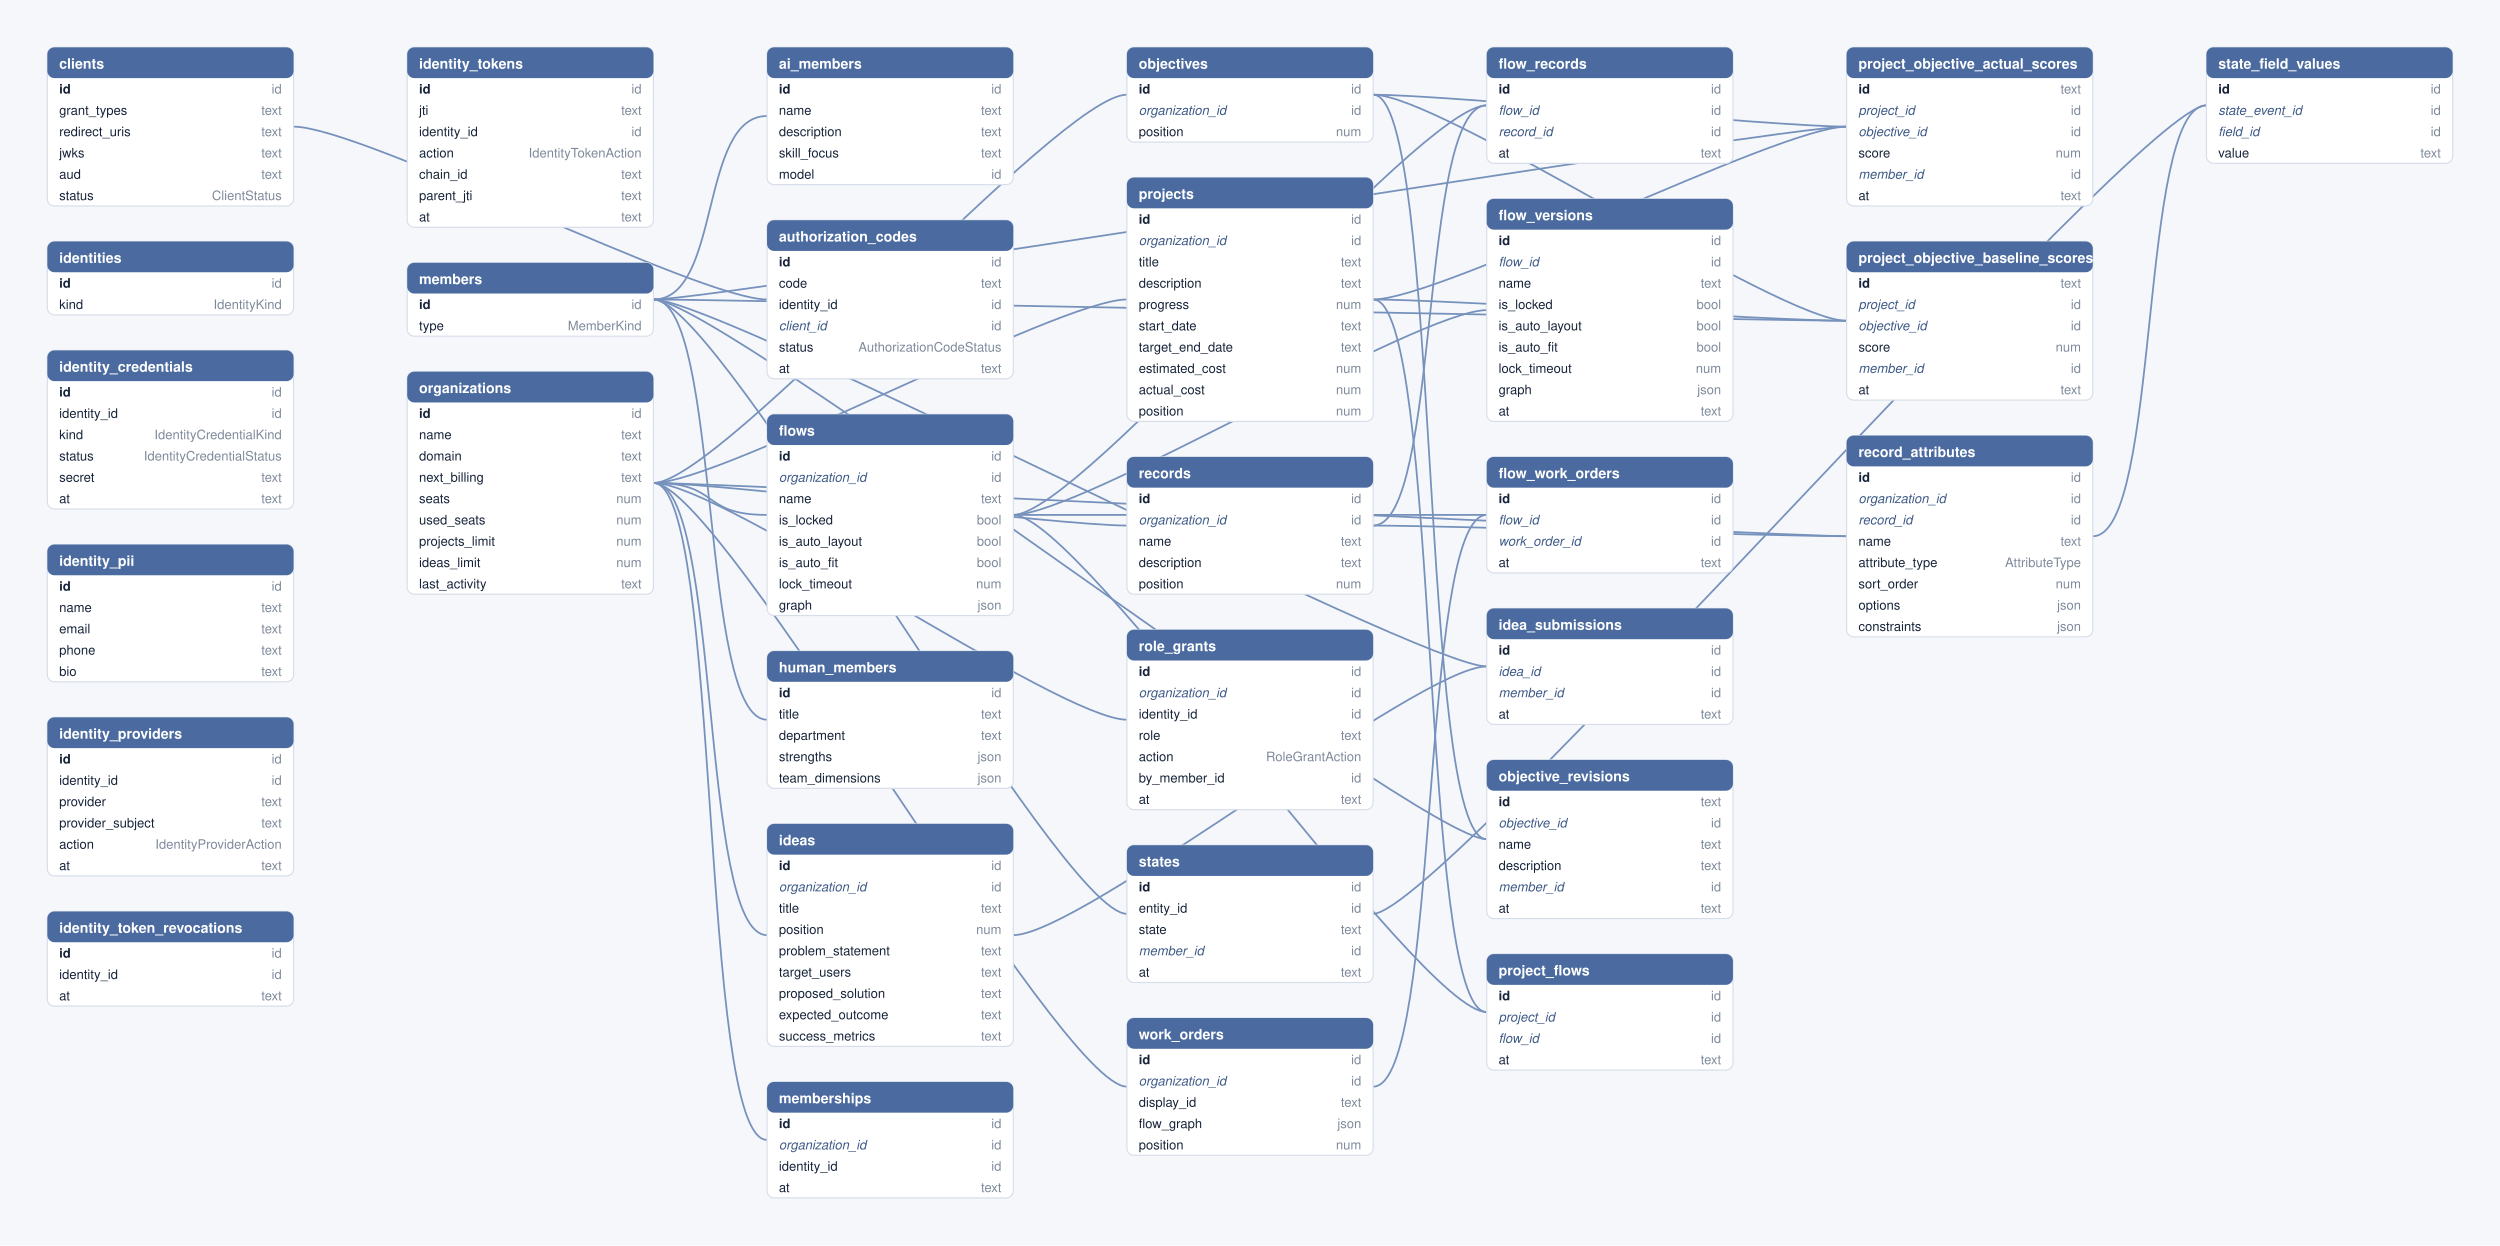
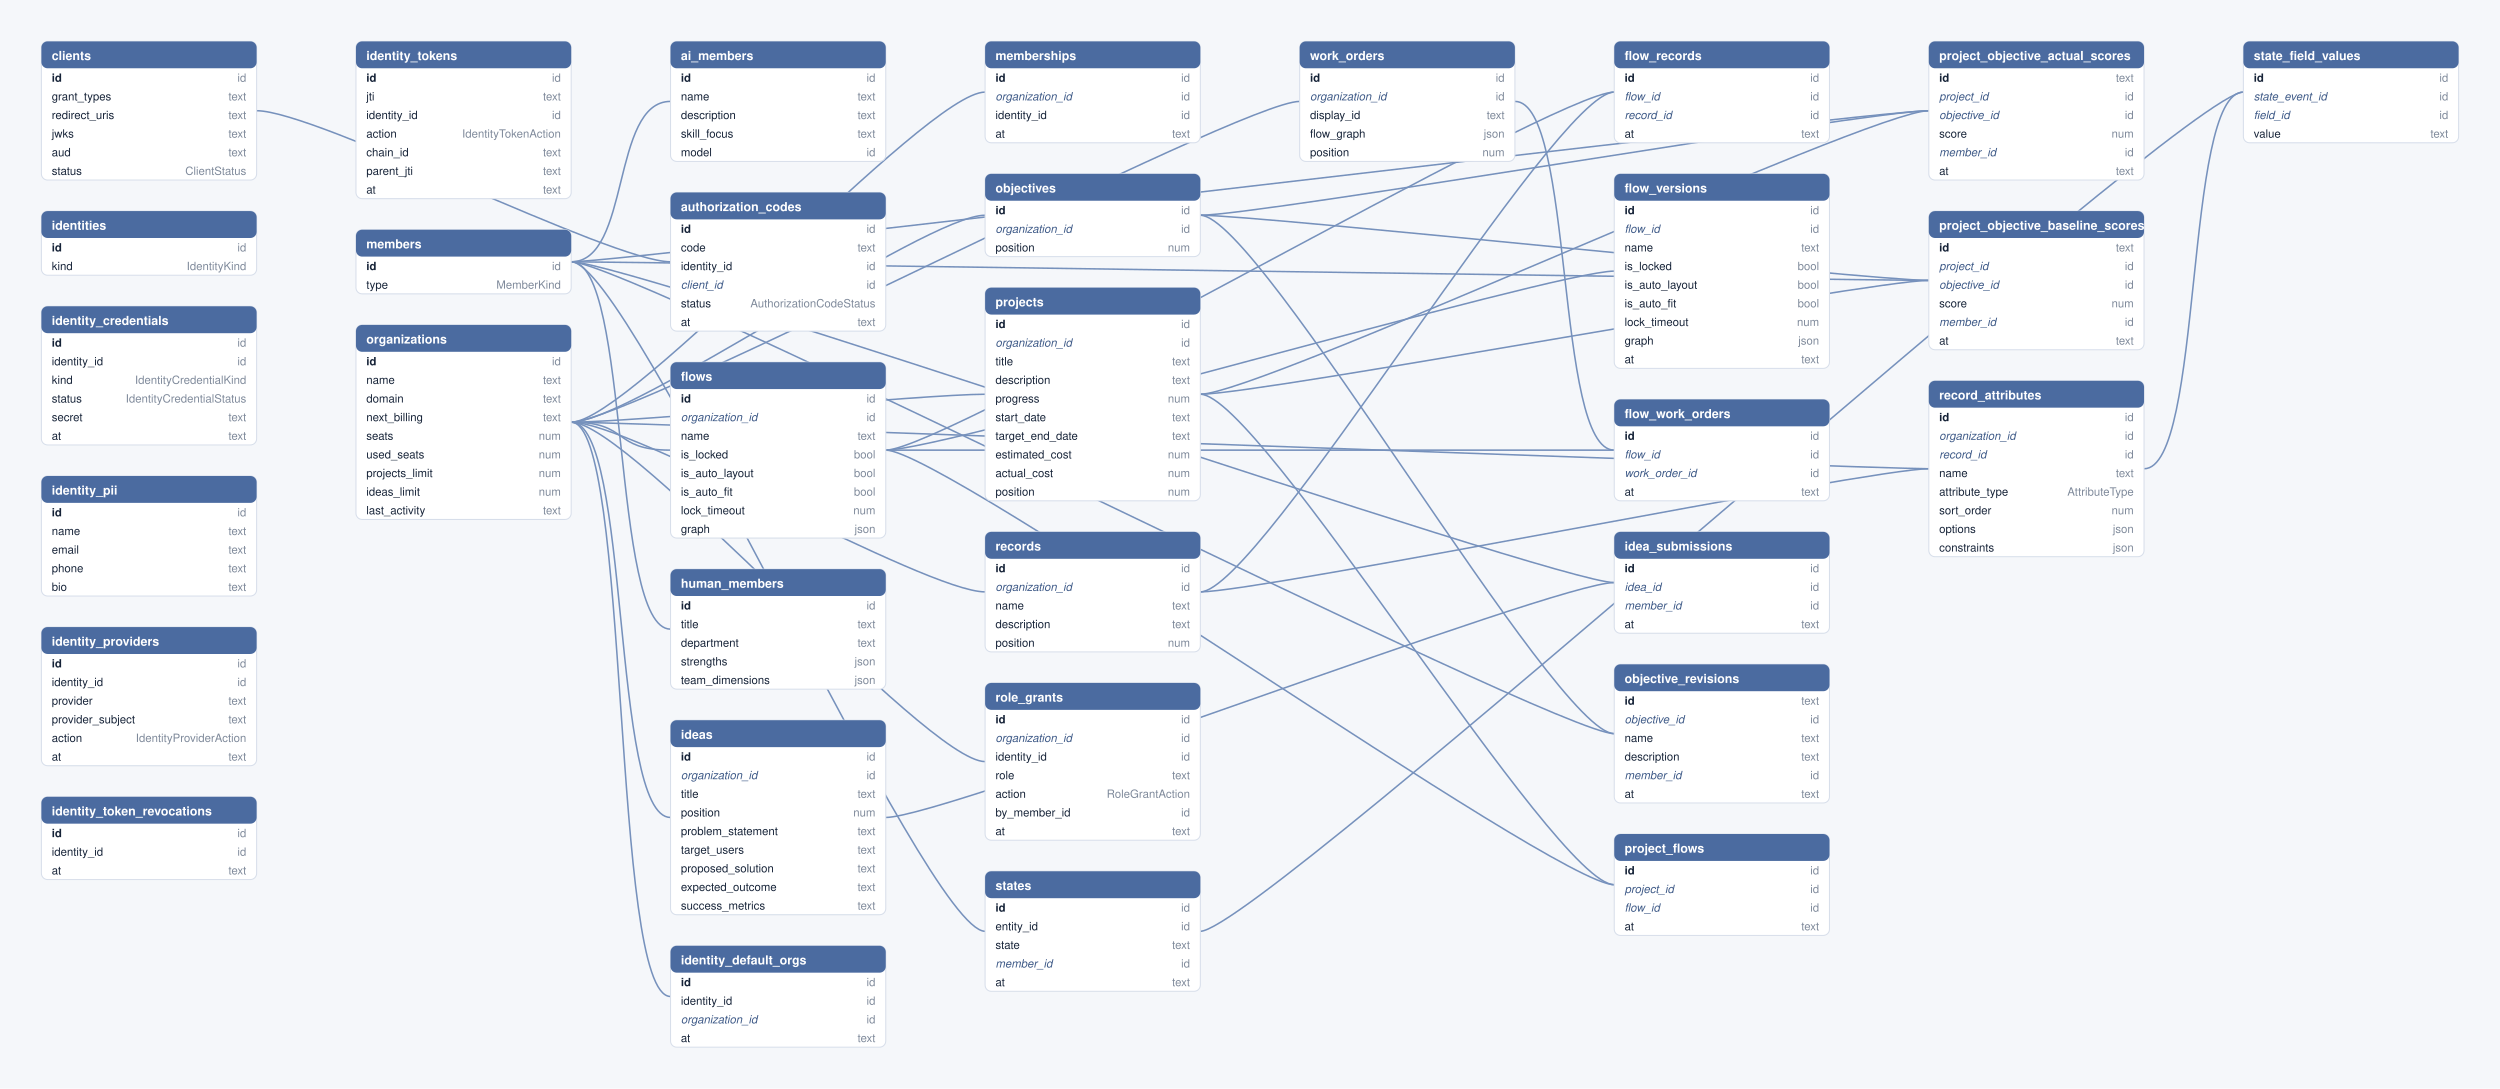
- <svg xmlns="http://www.w3.org/2000/svg" viewBox="0 0 2112 1052" width="2112" height="1052">
+ <svg xmlns="http://www.w3.org/2000/svg" viewBox="0 0 2416 1052" width="2416" height="1052">
  <defs>
    <style>
      text { font-family: ui-sans-serif, system-ui,
        'Segoe UI', Helvetica, Arial, sans-serif; }
      .box { fill: hsl(0 0% 100%);
        stroke: hsl(217 30% 88%); stroke-width: 1; }
      .head { fill: hsl(217 36% 46%); }
      .thead { fill: hsl(0 0% 100%); font-size: 12px;
        font-weight: 700; }
      .col, .pk, .fk, .type { font-size: 11px; }
      .col { fill: hsl(217 45% 15%); }
      .pk { fill: hsl(217 45% 15%); font-weight: 700; }
      .fk { fill: hsl(217 38% 38%);
        font-style: italic; }
      .type { fill: hsl(217 12% 55%);
        text-anchor: end; }
      .edge { fill: none; stroke: hsl(217 34% 60%);
        stroke-width: 1.5; }
    </style>
  </defs>
-   <rect x="0" y="0" width="2112" height="1052" fill="hsl(217 30% 97%)" />
+   <rect x="0" y="0" width="2416" height="1052" fill="hsl(217 30% 97%)" />
  <path class="edge" d="M 648 608 C 590.4 608, 609.6 253, 552 253" />
  <path class="edge" d="M 648 98 C 590.4 98, 609.6 253, 552 253" />
-   <path class="edge" d="M 952 608 C 894.4 608, 609.6 408, 552 408" />
+   <path class="edge" d="M 648 963 C 590.4 963, 609.6 408, 552 408" />
+   <path class="edge" d="M 952 736 C 894.4 736, 609.6 408, 552 408" />
  <path class="edge" d="M 648 253 C 590.4 253, 305.6 107, 248 107" />
  <path class="edge" d="M 648 790 C 590.4 790, 609.6 408, 552 408" />
-   <path class="edge" d="M 952 253 C 894.4 253, 609.6 408, 552 408" />
+   <path class="edge" d="M 952 381 C 894.4 381, 609.6 408, 552 408" />
  <path class="edge" d="M 648 435 C 590.4 435, 609.6 408, 552 408" />
-   <path class="edge" d="M 1256 262 C 1198.4 262, 913.6 435, 856 435" />
-   <path class="edge" d="M 1256 855 C 1198.4 855, 1217.6 253, 1160 253" />
-   <path class="edge" d="M 1256 855 C 1198.4 855, 913.6 435, 856 435" />
-   <path class="edge" d="M 952 918 C 894.4 918, 609.6 408, 552 408" />
-   <path class="edge" d="M 1256 435 C 1198.4 435, 913.6 435, 856 435" />
-   <path class="edge" d="M 1256 435 C 1198.4 435, 1217.6 918, 1160 918" />
-   <path class="edge" d="M 1864 89 C 1806.4 89, 1217.6 772, 1160 772" />
-   <path class="edge" d="M 1864 89 C 1806.4 89, 1825.6 453, 1768 453" />
-   <path class="edge" d="M 952 444 C 894.4 444, 609.6 408, 552 408" />
-   <path class="edge" d="M 1560 453 C 1502.4 453, 609.6 408, 552 408" />
-   <path class="edge" d="M 1560 453 C 1502.4 453, 1217.6 444, 1160 444" />
-   <path class="edge" d="M 1256 89 C 1198.4 89, 913.6 435, 856 435" />
-   <path class="edge" d="M 1256 89 C 1198.4 89, 1217.6 444, 1160 444" />
-   <path class="edge" d="M 648 963 C 590.4 963, 609.6 408, 552 408" />
-   <path class="edge" d="M 1256 563 C 1198.4 563, 913.6 790, 856 790" />
-   <path class="edge" d="M 1256 563 C 1198.4 563, 609.6 253, 552 253" />
-   <path class="edge" d="M 952 80 C 894.4 80, 609.6 408, 552 408" />
-   <path class="edge" d="M 1256 709 C 1198.4 709, 1217.6 80, 1160 80" />
-   <path class="edge" d="M 1256 709 C 1198.4 709, 609.6 253, 552 253" />
-   <path class="edge" d="M 1560 271 C 1502.4 271, 1217.6 253, 1160 253" />
-   <path class="edge" d="M 1560 271 C 1502.4 271, 1217.6 80, 1160 80" />
-   <path class="edge" d="M 1560 271 C 1502.4 271, 609.6 253, 552 253" />
-   <path class="edge" d="M 1560 107 C 1502.4 107, 1217.6 253, 1160 253" />
-   <path class="edge" d="M 1560 107 C 1502.4 107, 1217.6 80, 1160 80" />
-   <path class="edge" d="M 1560 107 C 1502.4 107, 609.6 253, 552 253" />
-   <path class="edge" d="M 952 772 C 894.4 772, 609.6 253, 552 253" />
+   <path class="edge" d="M 1560 262 C 1502.4 262, 913.6 435, 856 435" />
+   <path class="edge" d="M 1560 855 C 1502.4 855, 1217.6 381, 1160 381" />
+   <path class="edge" d="M 1560 855 C 1502.4 855, 913.6 435, 856 435" />
+   <path class="edge" d="M 1256 98 C 1198.4 98, 609.6 408, 552 408" />
+   <path class="edge" d="M 1560 435 C 1502.4 435, 913.6 435, 856 435" />
+   <path class="edge" d="M 1560 435 C 1502.4 435, 1521.6 98, 1464 98" />
+   <path class="edge" d="M 2168 89 C 2110.4 89, 1217.6 900, 1160 900" />
+   <path class="edge" d="M 2168 89 C 2110.4 89, 2129.6 453, 2072 453" />
+   <path class="edge" d="M 952 572 C 894.4 572, 609.6 408, 552 408" />
+   <path class="edge" d="M 1864 453 C 1806.4 453, 609.6 408, 552 408" />
+   <path class="edge" d="M 1864 453 C 1806.4 453, 1217.6 572, 1160 572" />
+   <path class="edge" d="M 1560 89 C 1502.4 89, 913.6 435, 856 435" />
+   <path class="edge" d="M 1560 89 C 1502.4 89, 1217.6 572, 1160 572" />
+   <path class="edge" d="M 952 89 C 894.4 89, 609.6 408, 552 408" />
+   <path class="edge" d="M 1560 563 C 1502.4 563, 913.6 790, 856 790" />
+   <path class="edge" d="M 1560 563 C 1502.4 563, 609.6 253, 552 253" />
+   <path class="edge" d="M 952 208 C 894.4 208, 609.6 408, 552 408" />
+   <path class="edge" d="M 1560 709 C 1502.4 709, 1217.6 208, 1160 208" />
+   <path class="edge" d="M 1560 709 C 1502.4 709, 609.6 253, 552 253" />
+   <path class="edge" d="M 1864 271 C 1806.4 271, 1217.6 381, 1160 381" />
+   <path class="edge" d="M 1864 271 C 1806.4 271, 1217.6 208, 1160 208" />
+   <path class="edge" d="M 1864 271 C 1806.4 271, 609.6 253, 552 253" />
+   <path class="edge" d="M 1864 107 C 1806.4 107, 1217.6 381, 1160 381" />
+   <path class="edge" d="M 1864 107 C 1806.4 107, 1217.6 208, 1160 208" />
+   <path class="edge" d="M 1864 107 C 1806.4 107, 609.6 253, 552 253" />
+   <path class="edge" d="M 952 900 C 894.4 900, 609.6 253, 552 253" />
  <g class="table">
    <rect class="box" x="344" y="222" width="208" height="62" rx="6" />
    <rect class="head" x="344" y="222" width="208" height="26" rx="6" />
    <text class="thead" x="354" y="240">members</text>
    <text class="pk" x="354" y="261">id</text>
    <text class="type" x="542" y="261">id</text>
    <text class="col" x="354" y="279">type</text>
    <text class="type" x="542" y="279">MemberKind</text>
  </g>
  <g class="table">
    <rect class="box" x="648" y="550" width="208" height="116" rx="6" />
    <rect class="head" x="648" y="550" width="208" height="26" rx="6" />
    <text class="thead" x="658" y="568">human_members</text>
    <text class="pk" x="658" y="589">id</text>
    <text class="type" x="846" y="589">id</text>
    <text class="col" x="658" y="607">title</text>
    <text class="type" x="846" y="607">text</text>
    <text class="col" x="658" y="625">department</text>
    <text class="type" x="846" y="625">text</text>
    <text class="col" x="658" y="643">strengths</text>
    <text class="type" x="846" y="643">json</text>
    <text class="col" x="658" y="661">team_dimensions</text>
    <text class="type" x="846" y="661">json</text>
  </g>
  <g class="table">
    <rect class="box" x="648" y="40" width="208" height="116" rx="6" />
    <rect class="head" x="648" y="40" width="208" height="26" rx="6" />
    <text class="thead" x="658" y="58">ai_members</text>
    <text class="pk" x="658" y="79">id</text>
    <text class="type" x="846" y="79">id</text>
    <text class="col" x="658" y="97">name</text>
    <text class="type" x="846" y="97">text</text>
    <text class="col" x="658" y="115">description</text>
    <text class="type" x="846" y="115">text</text>
    <text class="col" x="658" y="133">skill_focus</text>
    <text class="type" x="846" y="133">text</text>
    <text class="col" x="658" y="151">model</text>
    <text class="type" x="846" y="151">id</text>
  </g>
  <g class="table">
    <rect class="box" x="40" y="204" width="208" height="62" rx="6" />
    <rect class="head" x="40" y="204" width="208" height="26" rx="6" />
    <text class="thead" x="50" y="222">identities</text>
    <text class="pk" x="50" y="243">id</text>
    <text class="type" x="238" y="243">id</text>
    <text class="col" x="50" y="261">kind</text>
    <text class="type" x="238" y="261">IdentityKind</text>
  </g>
  <g class="table">
    <rect class="box" x="40" y="460" width="208" height="116" rx="6" />
    <rect class="head" x="40" y="460" width="208" height="26" rx="6" />
    <text class="thead" x="50" y="478">identity_pii</text>
    <text class="pk" x="50" y="499">id</text>
    <text class="type" x="238" y="499">id</text>
    <text class="col" x="50" y="517">name</text>
    <text class="type" x="238" y="517">text</text>
    <text class="col" x="50" y="535">email</text>
    <text class="type" x="238" y="535">text</text>
    <text class="col" x="50" y="553">phone</text>
    <text class="type" x="238" y="553">text</text>
    <text class="col" x="50" y="571">bio</text>
    <text class="type" x="238" y="571">text</text>
  </g>
  <g class="table">
    <rect class="box" x="40" y="296" width="208" height="134" rx="6" />
    <rect class="head" x="40" y="296" width="208" height="26" rx="6" />
    <text class="thead" x="50" y="314">identity_credentials</text>
    <text class="pk" x="50" y="335">id</text>
    <text class="type" x="238" y="335">id</text>
    <text class="col" x="50" y="353">identity_id</text>
    <text class="type" x="238" y="353">id</text>
    <text class="col" x="50" y="371">kind</text>
    <text class="type" x="238" y="371">IdentityCredentialKind</text>
    <text class="col" x="50" y="389">status</text>
    <text class="type" x="238" y="389">IdentityCredentialStatus</text>
    <text class="col" x="50" y="407">secret</text>
    <text class="type" x="238" y="407">text</text>
    <text class="col" x="50" y="425">at</text>
    <text class="type" x="238" y="425">text</text>
  </g>
  <g class="table">
    <rect class="box" x="40" y="770" width="208" height="80" rx="6" />
    <rect class="head" x="40" y="770" width="208" height="26" rx="6" />
    <text class="thead" x="50" y="788">identity_token_revocations</text>
    <text class="pk" x="50" y="809">id</text>
    <text class="type" x="238" y="809">id</text>
    <text class="col" x="50" y="827">identity_id</text>
    <text class="type" x="238" y="827">id</text>
    <text class="col" x="50" y="845">at</text>
    <text class="type" x="238" y="845">text</text>
  </g>
  <g class="table">
-     <rect class="box" x="952" y="532" width="208" height="152" rx="6" />
-     <rect class="head" x="952" y="532" width="208" height="26" rx="6" />
-     <text class="thead" x="962" y="550">role_grants</text>
-     <text class="pk" x="962" y="571">id</text>
-     <text class="type" x="1150" y="571">id</text>
-     <text class="fk" x="962" y="589">organization_id</text>
-     <text class="type" x="1150" y="589">id</text>
-     <text class="col" x="962" y="607">identity_id</text>
-     <text class="type" x="1150" y="607">id</text>
-     <text class="col" x="962" y="625">role</text>
-     <text class="type" x="1150" y="625">text</text>
-     <text class="col" x="962" y="643">action</text>
-     <text class="type" x="1150" y="643">RoleGrantAction</text>
-     <text class="col" x="962" y="661">by_member_id</text>
-     <text class="type" x="1150" y="661">id</text>
-     <text class="col" x="962" y="679">at</text>
-     <text class="type" x="1150" y="679">text</text>
+     <rect class="box" x="648" y="914" width="208" height="98" rx="6" />
+     <rect class="head" x="648" y="914" width="208" height="26" rx="6" />
+     <text class="thead" x="658" y="932">identity_default_orgs</text>
+     <text class="pk" x="658" y="953">id</text>
+     <text class="type" x="846" y="953">id</text>
+     <text class="col" x="658" y="971">identity_id</text>
+     <text class="type" x="846" y="971">id</text>
+     <text class="fk" x="658" y="989">organization_id</text>
+     <text class="type" x="846" y="989">id</text>
+     <text class="col" x="658" y="1007">at</text>
+     <text class="type" x="846" y="1007">text</text>
+   </g>
+   <g class="table">
+     <rect class="box" x="952" y="660" width="208" height="152" rx="6" />
+     <rect class="head" x="952" y="660" width="208" height="26" rx="6" />
+     <text class="thead" x="962" y="678">role_grants</text>
+     <text class="pk" x="962" y="699">id</text>
+     <text class="type" x="1150" y="699">id</text>
+     <text class="fk" x="962" y="717">organization_id</text>
+     <text class="type" x="1150" y="717">id</text>
+     <text class="col" x="962" y="735">identity_id</text>
+     <text class="type" x="1150" y="735">id</text>
+     <text class="col" x="962" y="753">role</text>
+     <text class="type" x="1150" y="753">text</text>
+     <text class="col" x="962" y="771">action</text>
+     <text class="type" x="1150" y="771">RoleGrantAction</text>
+     <text class="col" x="962" y="789">by_member_id</text>
+     <text class="type" x="1150" y="789">id</text>
+     <text class="col" x="962" y="807">at</text>
+     <text class="type" x="1150" y="807">text</text>
  </g>
  <g class="table">
    <rect class="box" x="344" y="40" width="208" height="152" rx="6" />
    <rect class="head" x="344" y="40" width="208" height="26" rx="6" />
    <text class="thead" x="354" y="58">identity_tokens</text>
    <text class="pk" x="354" y="79">id</text>
    <text class="type" x="542" y="79">id</text>
    <text class="col" x="354" y="97">jti</text>
    <text class="type" x="542" y="97">text</text>
    <text class="col" x="354" y="115">identity_id</text>
    <text class="type" x="542" y="115">id</text>
    <text class="col" x="354" y="133">action</text>
    <text class="type" x="542" y="133">IdentityTokenAction</text>
    <text class="col" x="354" y="151">chain_id</text>
    <text class="type" x="542" y="151">text</text>
    <text class="col" x="354" y="169">parent_jti</text>
    <text class="type" x="542" y="169">text</text>
    <text class="col" x="354" y="187">at</text>
    <text class="type" x="542" y="187">text</text>
  </g>
  <g class="table">
    <rect class="box" x="40" y="40" width="208" height="134" rx="6" />
    <rect class="head" x="40" y="40" width="208" height="26" rx="6" />
    <text class="thead" x="50" y="58">clients</text>
    <text class="pk" x="50" y="79">id</text>
    <text class="type" x="238" y="79">id</text>
    <text class="col" x="50" y="97">grant_types</text>
    <text class="type" x="238" y="97">text</text>
    <text class="col" x="50" y="115">redirect_uris</text>
    <text class="type" x="238" y="115">text</text>
    <text class="col" x="50" y="133">jwks</text>
    <text class="type" x="238" y="133">text</text>
    <text class="col" x="50" y="151">aud</text>
    <text class="type" x="238" y="151">text</text>
    <text class="col" x="50" y="169">status</text>
    <text class="type" x="238" y="169">ClientStatus</text>
  </g>
  <g class="table">
    <rect class="box" x="40" y="606" width="208" height="134" rx="6" />
    <rect class="head" x="40" y="606" width="208" height="26" rx="6" />
    <text class="thead" x="50" y="624">identity_providers</text>
    <text class="pk" x="50" y="645">id</text>
    <text class="type" x="238" y="645">id</text>
    <text class="col" x="50" y="663">identity_id</text>
    <text class="type" x="238" y="663">id</text>
    <text class="col" x="50" y="681">provider</text>
    <text class="type" x="238" y="681">text</text>
    <text class="col" x="50" y="699">provider_subject</text>
    <text class="type" x="238" y="699">text</text>
    <text class="col" x="50" y="717">action</text>
    <text class="type" x="238" y="717">IdentityProviderAction</text>
    <text class="col" x="50" y="735">at</text>
    <text class="type" x="238" y="735">text</text>
  </g>
  <g class="table">
    <rect class="box" x="648" y="186" width="208" height="134" rx="6" />
    <rect class="head" x="648" y="186" width="208" height="26" rx="6" />
    <text class="thead" x="658" y="204">authorization_codes</text>
    <text class="pk" x="658" y="225">id</text>
    <text class="type" x="846" y="225">id</text>
    <text class="col" x="658" y="243">code</text>
    <text class="type" x="846" y="243">text</text>
    <text class="col" x="658" y="261">identity_id</text>
    <text class="type" x="846" y="261">id</text>
    <text class="fk" x="658" y="279">client_id</text>
    <text class="type" x="846" y="279">id</text>
    <text class="col" x="658" y="297">status</text>
    <text class="type" x="846" y="297">AuthorizationCodeStatus</text>
    <text class="col" x="658" y="315">at</text>
    <text class="type" x="846" y="315">text</text>
  </g>
  <g class="table">
    <rect class="box" x="648" y="696" width="208" height="188" rx="6" />
    <rect class="head" x="648" y="696" width="208" height="26" rx="6" />
    <text class="thead" x="658" y="714">ideas</text>
    <text class="pk" x="658" y="735">id</text>
    <text class="type" x="846" y="735">id</text>
    <text class="fk" x="658" y="753">organization_id</text>
    <text class="type" x="846" y="753">id</text>
    <text class="col" x="658" y="771">title</text>
    <text class="type" x="846" y="771">text</text>
    <text class="col" x="658" y="789">position</text>
    <text class="type" x="846" y="789">num</text>
    <text class="col" x="658" y="807">problem_statement</text>
    <text class="type" x="846" y="807">text</text>
    <text class="col" x="658" y="825">target_users</text>
    <text class="type" x="846" y="825">text</text>
    <text class="col" x="658" y="843">proposed_solution</text>
    <text class="type" x="846" y="843">text</text>
    <text class="col" x="658" y="861">expected_outcome</text>
    <text class="type" x="846" y="861">text</text>
    <text class="col" x="658" y="879">success_metrics</text>
    <text class="type" x="846" y="879">text</text>
  </g>
  <g class="table">
-     <rect class="box" x="952" y="150" width="208" height="206" rx="6" />
-     <rect class="head" x="952" y="150" width="208" height="26" rx="6" />
-     <text class="thead" x="962" y="168">projects</text>
-     <text class="pk" x="962" y="189">id</text>
-     <text class="type" x="1150" y="189">id</text>
-     <text class="fk" x="962" y="207">organization_id</text>
-     <text class="type" x="1150" y="207">id</text>
-     <text class="col" x="962" y="225">title</text>
-     <text class="type" x="1150" y="225">text</text>
-     <text class="col" x="962" y="243">description</text>
-     <text class="type" x="1150" y="243">text</text>
-     <text class="col" x="962" y="261">progress</text>
-     <text class="type" x="1150" y="261">num</text>
-     <text class="col" x="962" y="279">start_date</text>
-     <text class="type" x="1150" y="279">text</text>
-     <text class="col" x="962" y="297">target_end_date</text>
-     <text class="type" x="1150" y="297">text</text>
-     <text class="col" x="962" y="315">estimated_cost</text>
-     <text class="type" x="1150" y="315">num</text>
-     <text class="col" x="962" y="333">actual_cost</text>
-     <text class="type" x="1150" y="333">num</text>
-     <text class="col" x="962" y="351">position</text>
-     <text class="type" x="1150" y="351">num</text>
+     <rect class="box" x="952" y="278" width="208" height="206" rx="6" />
+     <rect class="head" x="952" y="278" width="208" height="26" rx="6" />
+     <text class="thead" x="962" y="296">projects</text>
+     <text class="pk" x="962" y="317">id</text>
+     <text class="type" x="1150" y="317">id</text>
+     <text class="fk" x="962" y="335">organization_id</text>
+     <text class="type" x="1150" y="335">id</text>
+     <text class="col" x="962" y="353">title</text>
+     <text class="type" x="1150" y="353">text</text>
+     <text class="col" x="962" y="371">description</text>
+     <text class="type" x="1150" y="371">text</text>
+     <text class="col" x="962" y="389">progress</text>
+     <text class="type" x="1150" y="389">num</text>
+     <text class="col" x="962" y="407">start_date</text>
+     <text class="type" x="1150" y="407">text</text>
+     <text class="col" x="962" y="425">target_end_date</text>
+     <text class="type" x="1150" y="425">text</text>
+     <text class="col" x="962" y="443">estimated_cost</text>
+     <text class="type" x="1150" y="443">num</text>
+     <text class="col" x="962" y="461">actual_cost</text>
+     <text class="type" x="1150" y="461">num</text>
+     <text class="col" x="962" y="479">position</text>
+     <text class="type" x="1150" y="479">num</text>
  </g>
  <g class="table">
    <rect class="box" x="648" y="350" width="208" height="170" rx="6" />
    <rect class="head" x="648" y="350" width="208" height="26" rx="6" />
    <text class="thead" x="658" y="368">flows</text>
    <text class="pk" x="658" y="389">id</text>
    <text class="type" x="846" y="389">id</text>
    <text class="fk" x="658" y="407">organization_id</text>
    <text class="type" x="846" y="407">id</text>
    <text class="col" x="658" y="425">name</text>
    <text class="type" x="846" y="425">text</text>
    <text class="col" x="658" y="443">is_locked</text>
    <text class="type" x="846" y="443">bool</text>
    <text class="col" x="658" y="461">is_auto_layout</text>
    <text class="type" x="846" y="461">bool</text>
    <text class="col" x="658" y="479">is_auto_fit</text>
    <text class="type" x="846" y="479">bool</text>
    <text class="col" x="658" y="497">lock_timeout</text>
    <text class="type" x="846" y="497">num</text>
    <text class="col" x="658" y="515">graph</text>
    <text class="type" x="846" y="515">json</text>
  </g>
  <g class="table">
-     <rect class="box" x="1256" y="168" width="208" height="188" rx="6" />
-     <rect class="head" x="1256" y="168" width="208" height="26" rx="6" />
-     <text class="thead" x="1266" y="186">flow_versions</text>
-     <text class="pk" x="1266" y="207">id</text>
-     <text class="type" x="1454" y="207">id</text>
-     <text class="fk" x="1266" y="225">flow_id</text>
-     <text class="type" x="1454" y="225">id</text>
-     <text class="col" x="1266" y="243">name</text>
-     <text class="type" x="1454" y="243">text</text>
-     <text class="col" x="1266" y="261">is_locked</text>
-     <text class="type" x="1454" y="261">bool</text>
-     <text class="col" x="1266" y="279">is_auto_layout</text>
-     <text class="type" x="1454" y="279">bool</text>
-     <text class="col" x="1266" y="297">is_auto_fit</text>
-     <text class="type" x="1454" y="297">bool</text>
-     <text class="col" x="1266" y="315">lock_timeout</text>
-     <text class="type" x="1454" y="315">num</text>
-     <text class="col" x="1266" y="333">graph</text>
-     <text class="type" x="1454" y="333">json</text>
-     <text class="col" x="1266" y="351">at</text>
-     <text class="type" x="1454" y="351">text</text>
-   </g>
-   <g class="table">
-     <rect class="box" x="1256" y="806" width="208" height="98" rx="6" />
-     <rect class="head" x="1256" y="806" width="208" height="26" rx="6" />
-     <text class="thead" x="1266" y="824">project_flows</text>
-     <text class="pk" x="1266" y="845">id</text>
-     <text class="type" x="1454" y="845">id</text>
-     <text class="fk" x="1266" y="863">project_id</text>
-     <text class="type" x="1454" y="863">id</text>
-     <text class="fk" x="1266" y="881">flow_id</text>
-     <text class="type" x="1454" y="881">id</text>
-     <text class="col" x="1266" y="899">at</text>
-     <text class="type" x="1454" y="899">text</text>
-   </g>
-   <g class="table">
-     <rect class="box" x="952" y="860" width="208" height="116" rx="6" />
-     <rect class="head" x="952" y="860" width="208" height="26" rx="6" />
-     <text class="thead" x="962" y="878">work_orders</text>
-     <text class="pk" x="962" y="899">id</text>
-     <text class="type" x="1150" y="899">id</text>
-     <text class="fk" x="962" y="917">organization_id</text>
-     <text class="type" x="1150" y="917">id</text>
-     <text class="col" x="962" y="935">display_id</text>
-     <text class="type" x="1150" y="935">text</text>
-     <text class="col" x="962" y="953">flow_graph</text>
-     <text class="type" x="1150" y="953">json</text>
-     <text class="col" x="962" y="971">position</text>
-     <text class="type" x="1150" y="971">num</text>
-   </g>
-   <g class="table">
-     <rect class="box" x="1256" y="386" width="208" height="98" rx="6" />
-     <rect class="head" x="1256" y="386" width="208" height="26" rx="6" />
-     <text class="thead" x="1266" y="404">flow_work_orders</text>
-     <text class="pk" x="1266" y="425">id</text>
-     <text class="type" x="1454" y="425">id</text>
-     <text class="fk" x="1266" y="443">flow_id</text>
-     <text class="type" x="1454" y="443">id</text>
-     <text class="fk" x="1266" y="461">work_order_id</text>
-     <text class="type" x="1454" y="461">id</text>
-     <text class="col" x="1266" y="479">at</text>
-     <text class="type" x="1454" y="479">text</text>
-   </g>
-   <g class="table">
-     <rect class="box" x="1864" y="40" width="208" height="98" rx="6" />
-     <rect class="head" x="1864" y="40" width="208" height="26" rx="6" />
-     <text class="thead" x="1874" y="58">state_field_values</text>
-     <text class="pk" x="1874" y="79">id</text>
-     <text class="type" x="2062" y="79">id</text>
-     <text class="fk" x="1874" y="97">state_event_id</text>
-     <text class="type" x="2062" y="97">id</text>
-     <text class="fk" x="1874" y="115">field_id</text>
-     <text class="type" x="2062" y="115">id</text>
-     <text class="col" x="1874" y="133">value</text>
-     <text class="type" x="2062" y="133">text</text>
-   </g>
-   <g class="table">
-     <rect class="box" x="952" y="386" width="208" height="116" rx="6" />
-     <rect class="head" x="952" y="386" width="208" height="26" rx="6" />
-     <text class="thead" x="962" y="404">records</text>
-     <text class="pk" x="962" y="425">id</text>
-     <text class="type" x="1150" y="425">id</text>
-     <text class="fk" x="962" y="443">organization_id</text>
-     <text class="type" x="1150" y="443">id</text>
-     <text class="col" x="962" y="461">name</text>
-     <text class="type" x="1150" y="461">text</text>
-     <text class="col" x="962" y="479">description</text>
-     <text class="type" x="1150" y="479">text</text>
-     <text class="col" x="962" y="497">position</text>
-     <text class="type" x="1150" y="497">num</text>
-   </g>
-   <g class="table">
-     <rect class="box" x="1560" y="368" width="208" height="170" rx="6" />
-     <rect class="head" x="1560" y="368" width="208" height="26" rx="6" />
-     <text class="thead" x="1570" y="386">record_attributes</text>
-     <text class="pk" x="1570" y="407">id</text>
-     <text class="type" x="1758" y="407">id</text>
-     <text class="fk" x="1570" y="425">organization_id</text>
-     <text class="type" x="1758" y="425">id</text>
-     <text class="fk" x="1570" y="443">record_id</text>
-     <text class="type" x="1758" y="443">id</text>
-     <text class="col" x="1570" y="461">name</text>
-     <text class="type" x="1758" y="461">text</text>
-     <text class="col" x="1570" y="479">attribute_type</text>
-     <text class="type" x="1758" y="479">AttributeType</text>
-     <text class="col" x="1570" y="497">sort_order</text>
-     <text class="type" x="1758" y="497">num</text>
-     <text class="col" x="1570" y="515">options</text>
-     <text class="type" x="1758" y="515">json</text>
-     <text class="col" x="1570" y="533">constraints</text>
-     <text class="type" x="1758" y="533">json</text>
-   </g>
-   <g class="table">
-     <rect class="box" x="1256" y="40" width="208" height="98" rx="6" />
+     <rect class="box" x="1560" y="168" width="208" height="188" rx="6" />
+     <rect class="head" x="1560" y="168" width="208" height="26" rx="6" />
+     <text class="thead" x="1570" y="186">flow_versions</text>
+     <text class="pk" x="1570" y="207">id</text>
+     <text class="type" x="1758" y="207">id</text>
+     <text class="fk" x="1570" y="225">flow_id</text>
+     <text class="type" x="1758" y="225">id</text>
+     <text class="col" x="1570" y="243">name</text>
+     <text class="type" x="1758" y="243">text</text>
+     <text class="col" x="1570" y="261">is_locked</text>
+     <text class="type" x="1758" y="261">bool</text>
+     <text class="col" x="1570" y="279">is_auto_layout</text>
+     <text class="type" x="1758" y="279">bool</text>
+     <text class="col" x="1570" y="297">is_auto_fit</text>
+     <text class="type" x="1758" y="297">bool</text>
+     <text class="col" x="1570" y="315">lock_timeout</text>
+     <text class="type" x="1758" y="315">num</text>
+     <text class="col" x="1570" y="333">graph</text>
+     <text class="type" x="1758" y="333">json</text>
+     <text class="col" x="1570" y="351">at</text>
+     <text class="type" x="1758" y="351">text</text>
+   </g>
+   <g class="table">
+     <rect class="box" x="1560" y="806" width="208" height="98" rx="6" />
+     <rect class="head" x="1560" y="806" width="208" height="26" rx="6" />
+     <text class="thead" x="1570" y="824">project_flows</text>
+     <text class="pk" x="1570" y="845">id</text>
+     <text class="type" x="1758" y="845">id</text>
+     <text class="fk" x="1570" y="863">project_id</text>
+     <text class="type" x="1758" y="863">id</text>
+     <text class="fk" x="1570" y="881">flow_id</text>
+     <text class="type" x="1758" y="881">id</text>
+     <text class="col" x="1570" y="899">at</text>
+     <text class="type" x="1758" y="899">text</text>
+   </g>
+   <g class="table">
+     <rect class="box" x="1256" y="40" width="208" height="116" rx="6" />
    <rect class="head" x="1256" y="40" width="208" height="26" rx="6" />
-     <text class="thead" x="1266" y="58">flow_records</text>
+     <text class="thead" x="1266" y="58">work_orders</text>
    <text class="pk" x="1266" y="79">id</text>
    <text class="type" x="1454" y="79">id</text>
-     <text class="fk" x="1266" y="97">flow_id</text>
+     <text class="fk" x="1266" y="97">organization_id</text>
    <text class="type" x="1454" y="97">id</text>
-     <text class="fk" x="1266" y="115">record_id</text>
-     <text class="type" x="1454" y="115">id</text>
-     <text class="col" x="1266" y="133">at</text>
-     <text class="type" x="1454" y="133">text</text>
+     <text class="col" x="1266" y="115">display_id</text>
+     <text class="type" x="1454" y="115">text</text>
+     <text class="col" x="1266" y="133">flow_graph</text>
+     <text class="type" x="1454" y="133">json</text>
+     <text class="col" x="1266" y="151">position</text>
+     <text class="type" x="1454" y="151">num</text>
+   </g>
+   <g class="table">
+     <rect class="box" x="1560" y="386" width="208" height="98" rx="6" />
+     <rect class="head" x="1560" y="386" width="208" height="26" rx="6" />
+     <text class="thead" x="1570" y="404">flow_work_orders</text>
+     <text class="pk" x="1570" y="425">id</text>
+     <text class="type" x="1758" y="425">id</text>
+     <text class="fk" x="1570" y="443">flow_id</text>
+     <text class="type" x="1758" y="443">id</text>
+     <text class="fk" x="1570" y="461">work_order_id</text>
+     <text class="type" x="1758" y="461">id</text>
+     <text class="col" x="1570" y="479">at</text>
+     <text class="type" x="1758" y="479">text</text>
+   </g>
+   <g class="table">
+     <rect class="box" x="2168" y="40" width="208" height="98" rx="6" />
+     <rect class="head" x="2168" y="40" width="208" height="26" rx="6" />
+     <text class="thead" x="2178" y="58">state_field_values</text>
+     <text class="pk" x="2178" y="79">id</text>
+     <text class="type" x="2366" y="79">id</text>
+     <text class="fk" x="2178" y="97">state_event_id</text>
+     <text class="type" x="2366" y="97">id</text>
+     <text class="fk" x="2178" y="115">field_id</text>
+     <text class="type" x="2366" y="115">id</text>
+     <text class="col" x="2178" y="133">value</text>
+     <text class="type" x="2366" y="133">text</text>
+   </g>
+   <g class="table">
+     <rect class="box" x="952" y="514" width="208" height="116" rx="6" />
+     <rect class="head" x="952" y="514" width="208" height="26" rx="6" />
+     <text class="thead" x="962" y="532">records</text>
+     <text class="pk" x="962" y="553">id</text>
+     <text class="type" x="1150" y="553">id</text>
+     <text class="fk" x="962" y="571">organization_id</text>
+     <text class="type" x="1150" y="571">id</text>
+     <text class="col" x="962" y="589">name</text>
+     <text class="type" x="1150" y="589">text</text>
+     <text class="col" x="962" y="607">description</text>
+     <text class="type" x="1150" y="607">text</text>
+     <text class="col" x="962" y="625">position</text>
+     <text class="type" x="1150" y="625">num</text>
+   </g>
+   <g class="table">
+     <rect class="box" x="1864" y="368" width="208" height="170" rx="6" />
+     <rect class="head" x="1864" y="368" width="208" height="26" rx="6" />
+     <text class="thead" x="1874" y="386">record_attributes</text>
+     <text class="pk" x="1874" y="407">id</text>
+     <text class="type" x="2062" y="407">id</text>
+     <text class="fk" x="1874" y="425">organization_id</text>
+     <text class="type" x="2062" y="425">id</text>
+     <text class="fk" x="1874" y="443">record_id</text>
+     <text class="type" x="2062" y="443">id</text>
+     <text class="col" x="1874" y="461">name</text>
+     <text class="type" x="2062" y="461">text</text>
+     <text class="col" x="1874" y="479">attribute_type</text>
+     <text class="type" x="2062" y="479">AttributeType</text>
+     <text class="col" x="1874" y="497">sort_order</text>
+     <text class="type" x="2062" y="497">num</text>
+     <text class="col" x="1874" y="515">options</text>
+     <text class="type" x="2062" y="515">json</text>
+     <text class="col" x="1874" y="533">constraints</text>
+     <text class="type" x="2062" y="533">json</text>
+   </g>
+   <g class="table">
+     <rect class="box" x="1560" y="40" width="208" height="98" rx="6" />
+     <rect class="head" x="1560" y="40" width="208" height="26" rx="6" />
+     <text class="thead" x="1570" y="58">flow_records</text>
+     <text class="pk" x="1570" y="79">id</text>
+     <text class="type" x="1758" y="79">id</text>
+     <text class="fk" x="1570" y="97">flow_id</text>
+     <text class="type" x="1758" y="97">id</text>
+     <text class="fk" x="1570" y="115">record_id</text>
+     <text class="type" x="1758" y="115">id</text>
+     <text class="col" x="1570" y="133">at</text>
+     <text class="type" x="1758" y="133">text</text>
  </g>
  <g class="table">
    <rect class="box" x="344" y="314" width="208" height="188" rx="6" />
    <rect class="head" x="344" y="314" width="208" height="26" rx="6" />
    <text class="thead" x="354" y="332">organizations</text>
    <text class="pk" x="354" y="353">id</text>
    <text class="type" x="542" y="353">id</text>
    <text class="col" x="354" y="371">name</text>
    <text class="type" x="542" y="371">text</text>
    <text class="col" x="354" y="389">domain</text>
    <text class="type" x="542" y="389">text</text>
    <text class="col" x="354" y="407">next_billing</text>
    <text class="type" x="542" y="407">text</text>
    <text class="col" x="354" y="425">seats</text>
    <text class="type" x="542" y="425">num</text>
    <text class="col" x="354" y="443">used_seats</text>
    <text class="type" x="542" y="443">num</text>
    <text class="col" x="354" y="461">projects_limit</text>
    <text class="type" x="542" y="461">num</text>
    <text class="col" x="354" y="479">ideas_limit</text>
    <text class="type" x="542" y="479">num</text>
    <text class="col" x="354" y="497">last_activity</text>
    <text class="type" x="542" y="497">text</text>
  </g>
  <g class="table">
-     <rect class="box" x="648" y="914" width="208" height="98" rx="6" />
-     <rect class="head" x="648" y="914" width="208" height="26" rx="6" />
-     <text class="thead" x="658" y="932">memberships</text>
-     <text class="pk" x="658" y="953">id</text>
-     <text class="type" x="846" y="953">id</text>
-     <text class="fk" x="658" y="971">organization_id</text>
-     <text class="type" x="846" y="971">id</text>
-     <text class="col" x="658" y="989">identity_id</text>
-     <text class="type" x="846" y="989">id</text>
-     <text class="col" x="658" y="1007">at</text>
-     <text class="type" x="846" y="1007">text</text>
-   </g>
-   <g class="table">
-     <rect class="box" x="1256" y="514" width="208" height="98" rx="6" />
-     <rect class="head" x="1256" y="514" width="208" height="26" rx="6" />
-     <text class="thead" x="1266" y="532">idea_submissions</text>
-     <text class="pk" x="1266" y="553">id</text>
-     <text class="type" x="1454" y="553">id</text>
-     <text class="fk" x="1266" y="571">idea_id</text>
-     <text class="type" x="1454" y="571">id</text>
-     <text class="fk" x="1266" y="589">member_id</text>
-     <text class="type" x="1454" y="589">id</text>
-     <text class="col" x="1266" y="607">at</text>
-     <text class="type" x="1454" y="607">text</text>
-   </g>
-   <g class="table">
-     <rect class="box" x="952" y="40" width="208" height="80" rx="6" />
+     <rect class="box" x="952" y="40" width="208" height="98" rx="6" />
    <rect class="head" x="952" y="40" width="208" height="26" rx="6" />
-     <text class="thead" x="962" y="58">objectives</text>
+     <text class="thead" x="962" y="58">memberships</text>
    <text class="pk" x="962" y="79">id</text>
    <text class="type" x="1150" y="79">id</text>
    <text class="fk" x="962" y="97">organization_id</text>
    <text class="type" x="1150" y="97">id</text>
-     <text class="col" x="962" y="115">position</text>
-     <text class="type" x="1150" y="115">num</text>
-   </g>
-   <g class="table">
-     <rect class="box" x="1256" y="642" width="208" height="134" rx="6" />
-     <rect class="head" x="1256" y="642" width="208" height="26" rx="6" />
-     <text class="thead" x="1266" y="660">objective_revisions</text>
-     <text class="pk" x="1266" y="681">id</text>
-     <text class="type" x="1454" y="681">text</text>
-     <text class="fk" x="1266" y="699">objective_id</text>
-     <text class="type" x="1454" y="699">id</text>
-     <text class="col" x="1266" y="717">name</text>
-     <text class="type" x="1454" y="717">text</text>
-     <text class="col" x="1266" y="735">description</text>
-     <text class="type" x="1454" y="735">text</text>
-     <text class="fk" x="1266" y="753">member_id</text>
-     <text class="type" x="1454" y="753">id</text>
-     <text class="col" x="1266" y="771">at</text>
-     <text class="type" x="1454" y="771">text</text>
-   </g>
-   <g class="table">
-     <rect class="box" x="1560" y="204" width="208" height="134" rx="6" />
-     <rect class="head" x="1560" y="204" width="208" height="26" rx="6" />
-     <text class="thead" x="1570" y="222">project_objective_baseline_scores</text>
-     <text class="pk" x="1570" y="243">id</text>
-     <text class="type" x="1758" y="243">text</text>
-     <text class="fk" x="1570" y="261">project_id</text>
-     <text class="type" x="1758" y="261">id</text>
-     <text class="fk" x="1570" y="279">objective_id</text>
-     <text class="type" x="1758" y="279">id</text>
-     <text class="col" x="1570" y="297">score</text>
-     <text class="type" x="1758" y="297">num</text>
-     <text class="fk" x="1570" y="315">member_id</text>
-     <text class="type" x="1758" y="315">id</text>
-     <text class="col" x="1570" y="333">at</text>
-     <text class="type" x="1758" y="333">text</text>
-   </g>
-   <g class="table">
-     <rect class="box" x="1560" y="40" width="208" height="134" rx="6" />
-     <rect class="head" x="1560" y="40" width="208" height="26" rx="6" />
-     <text class="thead" x="1570" y="58">project_objective_actual_scores</text>
-     <text class="pk" x="1570" y="79">id</text>
-     <text class="type" x="1758" y="79">text</text>
-     <text class="fk" x="1570" y="97">project_id</text>
-     <text class="type" x="1758" y="97">id</text>
-     <text class="fk" x="1570" y="115">objective_id</text>
-     <text class="type" x="1758" y="115">id</text>
-     <text class="col" x="1570" y="133">score</text>
-     <text class="type" x="1758" y="133">num</text>
-     <text class="fk" x="1570" y="151">member_id</text>
-     <text class="type" x="1758" y="151">id</text>
-     <text class="col" x="1570" y="169">at</text>
-     <text class="type" x="1758" y="169">text</text>
-   </g>
-   <g class="table">
-     <rect class="box" x="952" y="714" width="208" height="116" rx="6" />
-     <rect class="head" x="952" y="714" width="208" height="26" rx="6" />
-     <text class="thead" x="962" y="732">states</text>
-     <text class="pk" x="962" y="753">id</text>
-     <text class="type" x="1150" y="753">id</text>
-     <text class="col" x="962" y="771">entity_id</text>
-     <text class="type" x="1150" y="771">id</text>
-     <text class="col" x="962" y="789">state</text>
-     <text class="type" x="1150" y="789">text</text>
-     <text class="fk" x="962" y="807">member_id</text>
-     <text class="type" x="1150" y="807">id</text>
-     <text class="col" x="962" y="825">at</text>
-     <text class="type" x="1150" y="825">text</text>
+     <text class="col" x="962" y="115">identity_id</text>
+     <text class="type" x="1150" y="115">id</text>
+     <text class="col" x="962" y="133">at</text>
+     <text class="type" x="1150" y="133">text</text>
+   </g>
+   <g class="table">
+     <rect class="box" x="1560" y="514" width="208" height="98" rx="6" />
+     <rect class="head" x="1560" y="514" width="208" height="26" rx="6" />
+     <text class="thead" x="1570" y="532">idea_submissions</text>
+     <text class="pk" x="1570" y="553">id</text>
+     <text class="type" x="1758" y="553">id</text>
+     <text class="fk" x="1570" y="571">idea_id</text>
+     <text class="type" x="1758" y="571">id</text>
+     <text class="fk" x="1570" y="589">member_id</text>
+     <text class="type" x="1758" y="589">id</text>
+     <text class="col" x="1570" y="607">at</text>
+     <text class="type" x="1758" y="607">text</text>
+   </g>
+   <g class="table">
+     <rect class="box" x="952" y="168" width="208" height="80" rx="6" />
+     <rect class="head" x="952" y="168" width="208" height="26" rx="6" />
+     <text class="thead" x="962" y="186">objectives</text>
+     <text class="pk" x="962" y="207">id</text>
+     <text class="type" x="1150" y="207">id</text>
+     <text class="fk" x="962" y="225">organization_id</text>
+     <text class="type" x="1150" y="225">id</text>
+     <text class="col" x="962" y="243">position</text>
+     <text class="type" x="1150" y="243">num</text>
+   </g>
+   <g class="table">
+     <rect class="box" x="1560" y="642" width="208" height="134" rx="6" />
+     <rect class="head" x="1560" y="642" width="208" height="26" rx="6" />
+     <text class="thead" x="1570" y="660">objective_revisions</text>
+     <text class="pk" x="1570" y="681">id</text>
+     <text class="type" x="1758" y="681">text</text>
+     <text class="fk" x="1570" y="699">objective_id</text>
+     <text class="type" x="1758" y="699">id</text>
+     <text class="col" x="1570" y="717">name</text>
+     <text class="type" x="1758" y="717">text</text>
+     <text class="col" x="1570" y="735">description</text>
+     <text class="type" x="1758" y="735">text</text>
+     <text class="fk" x="1570" y="753">member_id</text>
+     <text class="type" x="1758" y="753">id</text>
+     <text class="col" x="1570" y="771">at</text>
+     <text class="type" x="1758" y="771">text</text>
+   </g>
+   <g class="table">
+     <rect class="box" x="1864" y="204" width="208" height="134" rx="6" />
+     <rect class="head" x="1864" y="204" width="208" height="26" rx="6" />
+     <text class="thead" x="1874" y="222">project_objective_baseline_scores</text>
+     <text class="pk" x="1874" y="243">id</text>
+     <text class="type" x="2062" y="243">text</text>
+     <text class="fk" x="1874" y="261">project_id</text>
+     <text class="type" x="2062" y="261">id</text>
+     <text class="fk" x="1874" y="279">objective_id</text>
+     <text class="type" x="2062" y="279">id</text>
+     <text class="col" x="1874" y="297">score</text>
+     <text class="type" x="2062" y="297">num</text>
+     <text class="fk" x="1874" y="315">member_id</text>
+     <text class="type" x="2062" y="315">id</text>
+     <text class="col" x="1874" y="333">at</text>
+     <text class="type" x="2062" y="333">text</text>
+   </g>
+   <g class="table">
+     <rect class="box" x="1864" y="40" width="208" height="134" rx="6" />
+     <rect class="head" x="1864" y="40" width="208" height="26" rx="6" />
+     <text class="thead" x="1874" y="58">project_objective_actual_scores</text>
+     <text class="pk" x="1874" y="79">id</text>
+     <text class="type" x="2062" y="79">text</text>
+     <text class="fk" x="1874" y="97">project_id</text>
+     <text class="type" x="2062" y="97">id</text>
+     <text class="fk" x="1874" y="115">objective_id</text>
+     <text class="type" x="2062" y="115">id</text>
+     <text class="col" x="1874" y="133">score</text>
+     <text class="type" x="2062" y="133">num</text>
+     <text class="fk" x="1874" y="151">member_id</text>
+     <text class="type" x="2062" y="151">id</text>
+     <text class="col" x="1874" y="169">at</text>
+     <text class="type" x="2062" y="169">text</text>
+   </g>
+   <g class="table">
+     <rect class="box" x="952" y="842" width="208" height="116" rx="6" />
+     <rect class="head" x="952" y="842" width="208" height="26" rx="6" />
+     <text class="thead" x="962" y="860">states</text>
+     <text class="pk" x="962" y="881">id</text>
+     <text class="type" x="1150" y="881">id</text>
+     <text class="col" x="962" y="899">entity_id</text>
+     <text class="type" x="1150" y="899">id</text>
+     <text class="col" x="962" y="917">state</text>
+     <text class="type" x="1150" y="917">text</text>
+     <text class="fk" x="962" y="935">member_id</text>
+     <text class="type" x="1150" y="935">id</text>
+     <text class="col" x="962" y="953">at</text>
+     <text class="type" x="1150" y="953">text</text>
  </g>
</svg>
